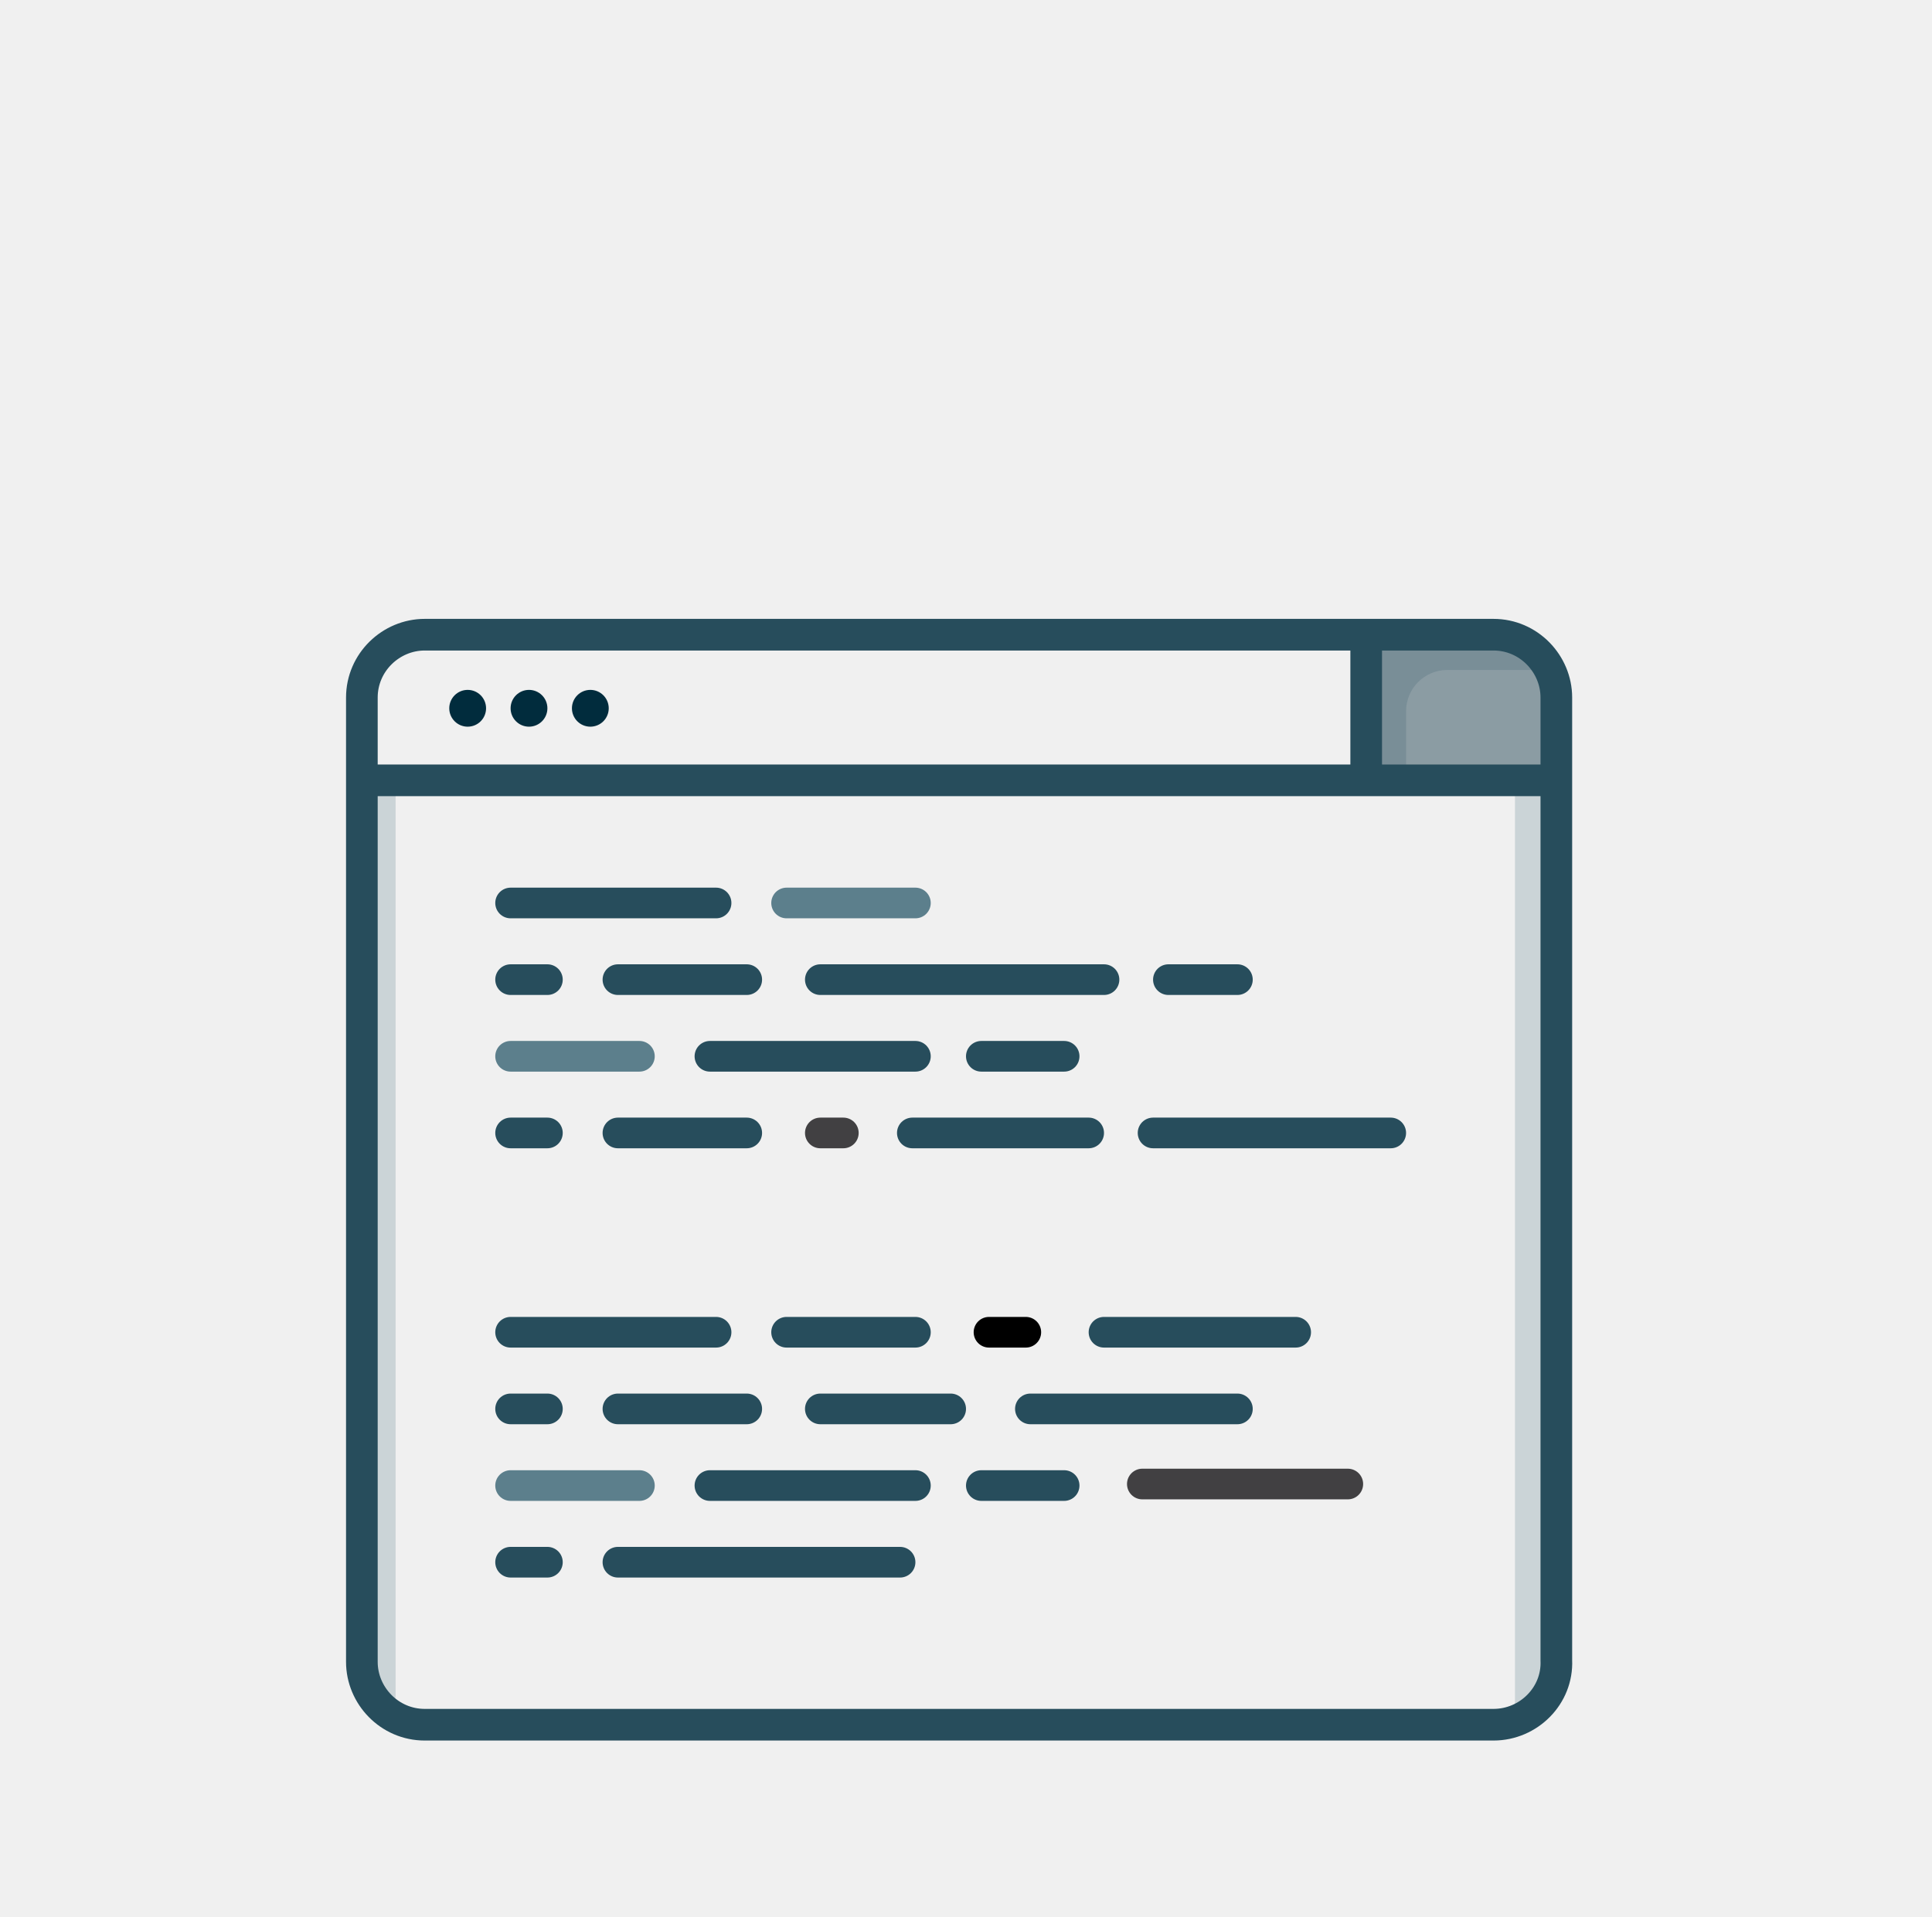
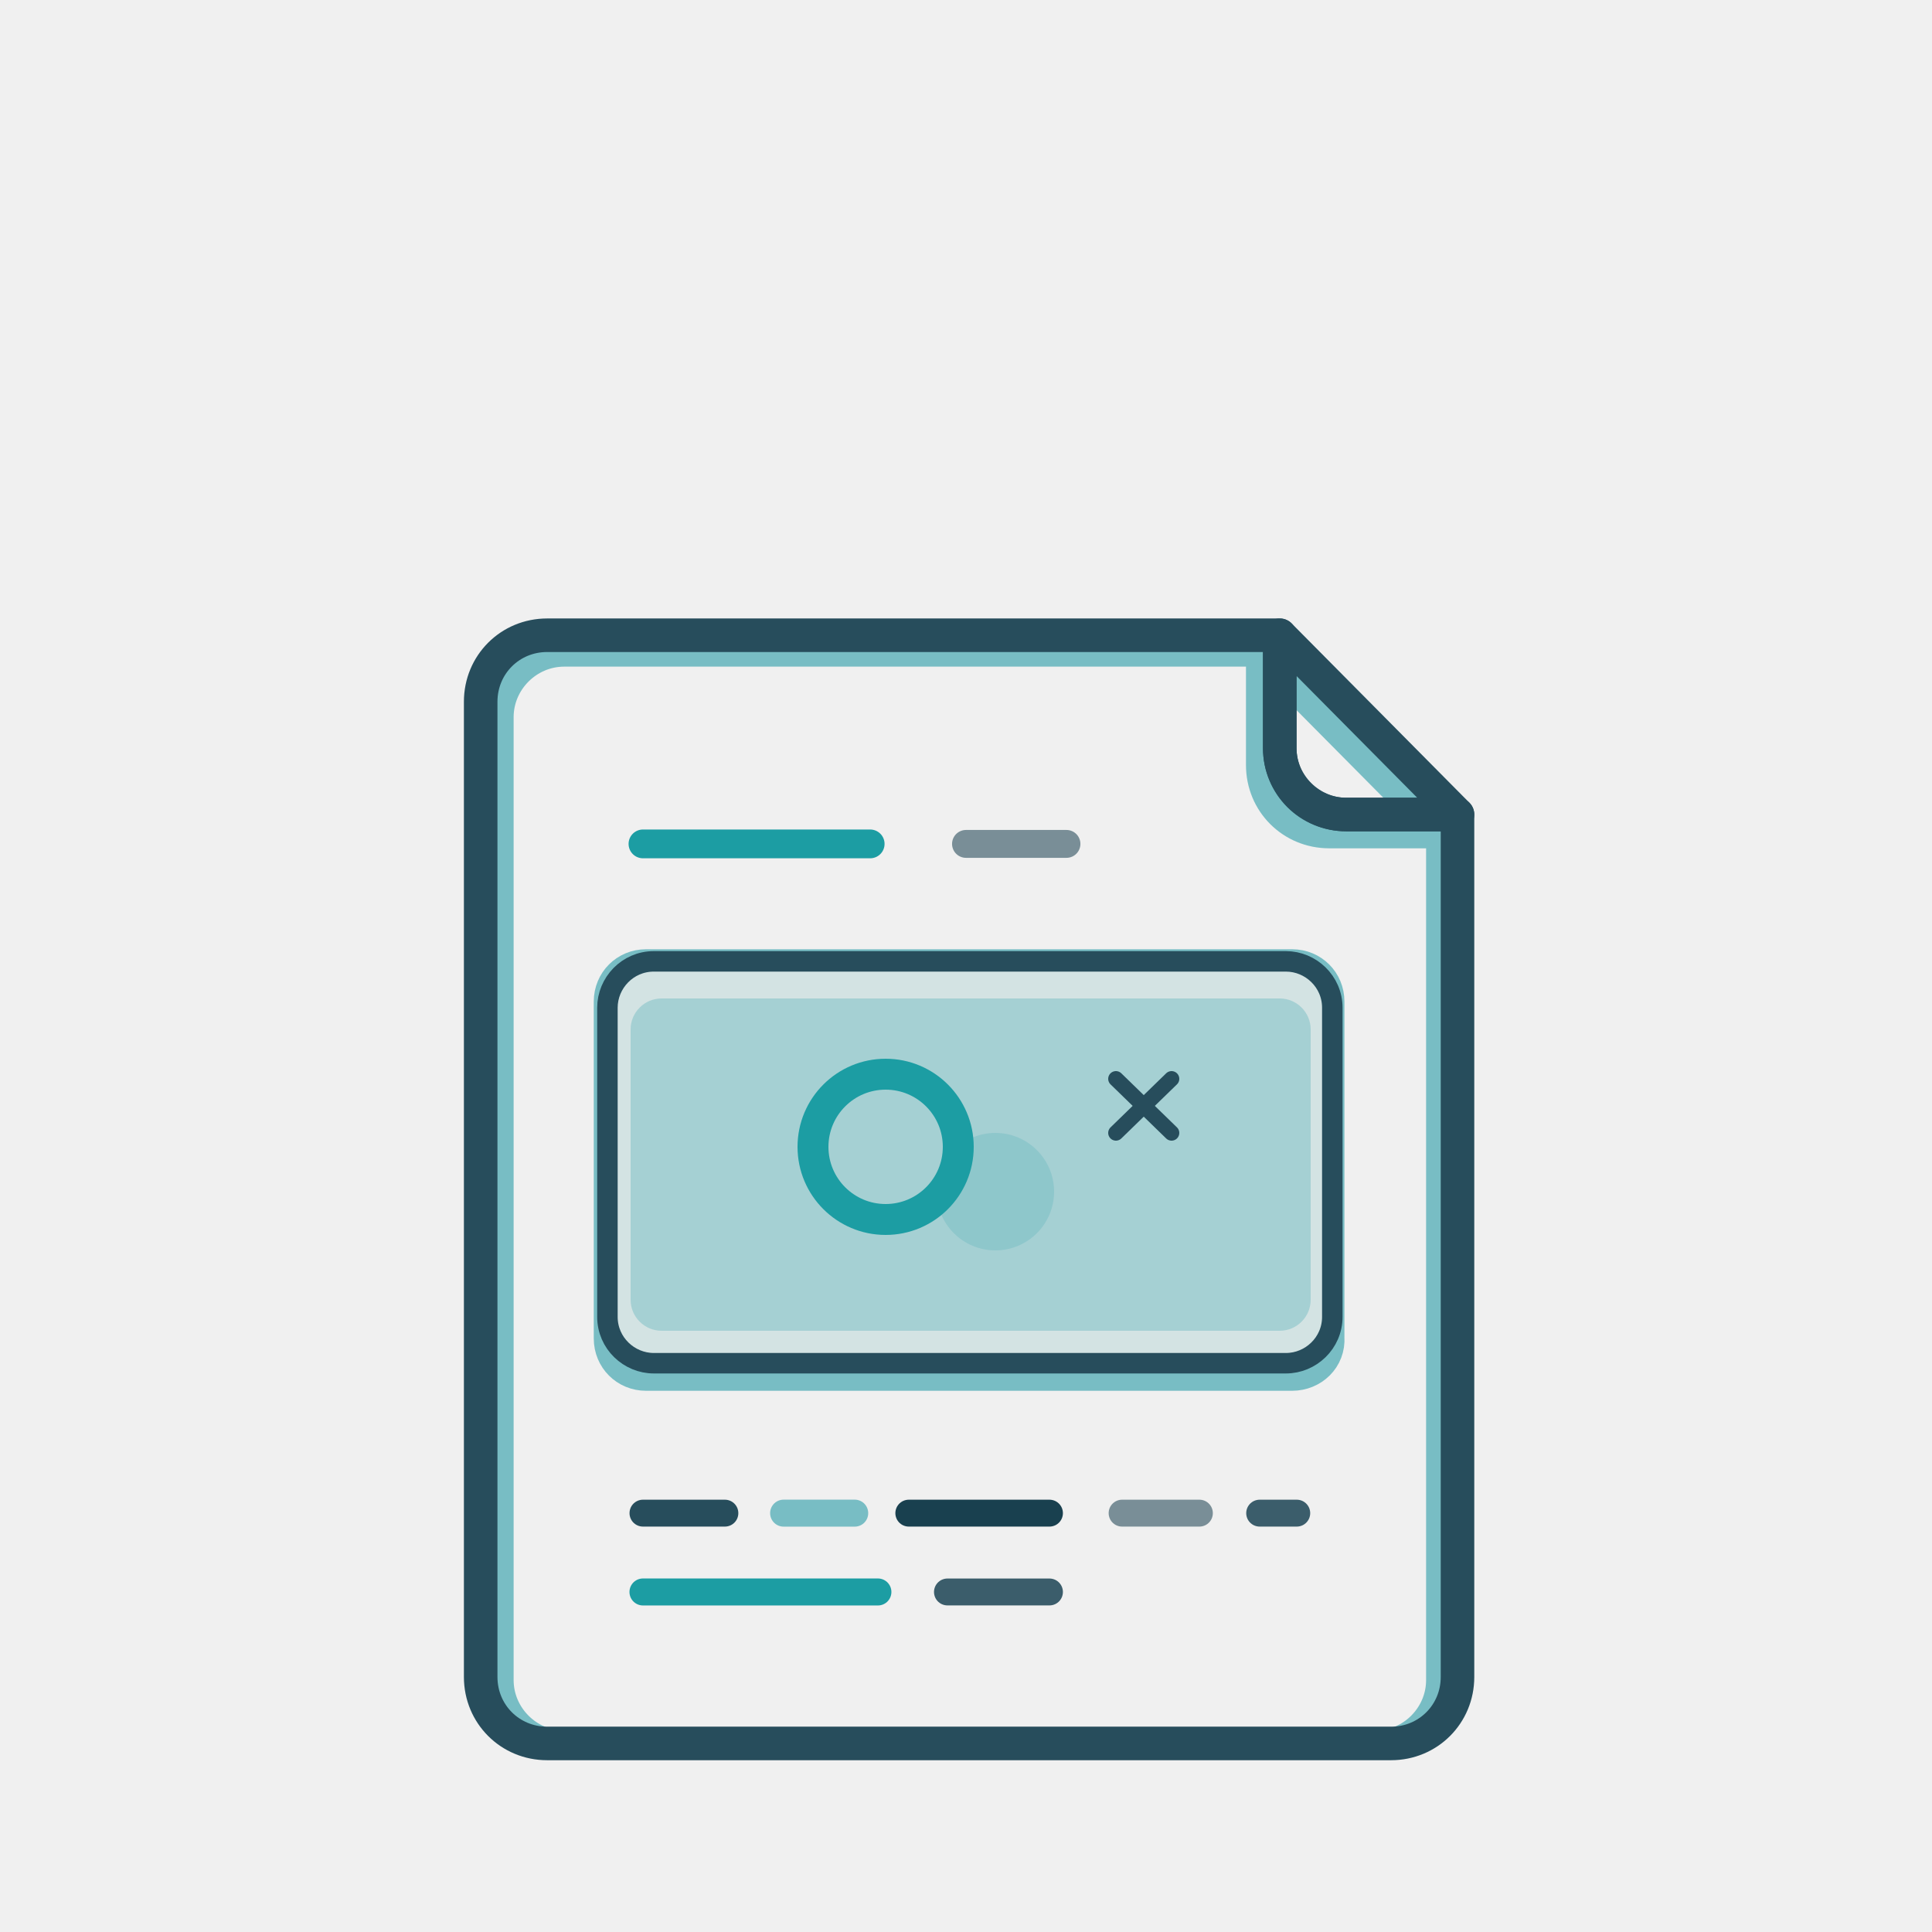
- <svg xmlns="http://www.w3.org/2000/svg" width="126" height="125" viewBox="0 0 126 125" fill="none">
-   <path opacity="0.5" d="M98.8 50.9H91.8C90.3 50.9 89.1 49.7 89.1 48.2V44.1C89.1 42.6 90.3 41.4 91.8 41.4H98.8C100.3 41.4 101.5 42.6 101.5 44.1V48.2C101.6 49.7 100.3 50.9 98.8 50.9Z" fill="#012C3D" />
-   <path opacity="0.25" d="M99.8 51.9V111.6" stroke="#5C7F8C" stroke-width="2" stroke-miterlimit="10" stroke-linecap="round" />
-   <path opacity="0.25" d="M24.8 50.9V110.6" stroke="#5C7F8C" stroke-width="2" stroke-miterlimit="10" stroke-linecap="round" />
-   <path opacity="0.2" d="M101.4 51.2H94.4C92.9 51.2 91.7 52 91.7 50.5V46.4C91.7 44.9 92.9 43.7 94.4 43.7H101.4C102.9 43.7 102.1 44.9 102.1 46.4V49.5C102.2 51 102.9 51.2 101.4 51.2Z" fill="#D1D3D4" />
-   <path d="M97.4 112.5H27.7C25.4 112.5 23.6 110.6 23.6 108.4V50.9V45.5C23.6 43.2 25.5 41.4 27.7 41.4H97.4C99.7 41.4 101.5 43.3 101.5 45.5V108.3C101.6 110.6 99.7 112.5 97.4 112.5Z" stroke="#274D5C" stroke-width="2.064" stroke-miterlimit="10" />
-   <path d="M101.6 50.9H23.6" stroke="#274D5C" stroke-width="2.064" stroke-miterlimit="10" />
-   <path d="M89.1 41.4V50.9" stroke="#274D5C" stroke-width="2.064" stroke-miterlimit="10" />
-   <path d="M30.5 47.4C31.163 47.4 31.7 46.863 31.7 46.2C31.7 45.537 31.163 45 30.5 45C29.837 45 29.3 45.537 29.3 46.2C29.3 46.863 29.837 47.4 30.5 47.4Z" fill="#012C3D" />
-   <path d="M34.5 47.4C35.163 47.4 35.7 46.863 35.7 46.2C35.7 45.537 35.163 45 34.5 45C33.837 45 33.3 45.537 33.3 46.2C33.3 46.863 33.837 47.4 34.5 47.4Z" fill="#012C3D" />
-   <path d="M38.5 47.4C39.163 47.4 39.7 46.863 39.7 46.2C39.7 45.537 39.163 45 38.5 45C37.837 45 37.3 45.537 37.3 46.2C37.3 46.863 37.837 47.4 38.5 47.4Z" fill="#012C3D" />
-   <path d="M33.3 58.9H46.7" stroke="#274D5C" stroke-width="2" stroke-miterlimit="10" stroke-linecap="round" />
-   <path d="M51.3 58.9H59.7" stroke="#5C7F8C" stroke-width="2" stroke-miterlimit="10" stroke-linecap="round" />
-   <path d="M33.3 63.9H35.7" stroke="#274D5C" stroke-width="2" stroke-miterlimit="10" stroke-linecap="round" />
-   <path d="M40.3 63.9H48.7" stroke="#274D5C" stroke-width="2" stroke-miterlimit="10" stroke-linecap="round" />
-   <path d="M53.5 63.9H72" stroke="#274D5C" stroke-width="2" stroke-miterlimit="10" stroke-linecap="round" />
-   <path d="M76.2 63.9H80.7" stroke="#274D5C" stroke-width="2" stroke-miterlimit="10" stroke-linecap="round" />
-   <path d="M33.3 68.9H41.7" stroke="#5C7F8C" stroke-width="2" stroke-miterlimit="10" stroke-linecap="round" />
-   <path d="M46.3 68.9H59.7" stroke="#274D5C" stroke-width="2" stroke-miterlimit="10" stroke-linecap="round" />
-   <path d="M64 68.9H69.4" stroke="#274D5C" stroke-width="2" stroke-miterlimit="10" stroke-linecap="round" />
-   <path d="M33.3 73.9H35.7" stroke="#274D5C" stroke-width="2" stroke-miterlimit="10" stroke-linecap="round" />
-   <path d="M40.3 73.9H48.7" stroke="#274D5C" stroke-width="2" stroke-miterlimit="10" stroke-linecap="round" />
-   <path d="M53.5 73.9H55" stroke="#414042" stroke-width="2" stroke-miterlimit="10" stroke-linecap="round" />
-   <path d="M59.5 73.9H71" stroke="#274D5C" stroke-width="2" stroke-miterlimit="10" stroke-linecap="round" />
-   <path d="M75.2 73.9H90.7" stroke="#274D5C" stroke-width="2" stroke-miterlimit="10" stroke-linecap="round" />
-   <path d="M33.3 86.9H46.7" stroke="#274D5C" stroke-width="2" stroke-miterlimit="10" stroke-linecap="round" />
-   <path d="M51.3 86.9H59.7" stroke="#274D5C" stroke-width="2" stroke-miterlimit="10" stroke-linecap="round" />
-   <path d="M33.3 91.9H35.7" stroke="#274D5C" stroke-width="2" stroke-miterlimit="10" stroke-linecap="round" />
-   <path d="M40.3 91.9H48.7" stroke="#274D5C" stroke-width="2" stroke-miterlimit="10" stroke-linecap="round" />
-   <path d="M53.5 91.9H62" stroke="#274D5C" stroke-width="2" stroke-miterlimit="10" stroke-linecap="round" />
-   <path d="M67.2 91.9H80.7" stroke="#274D5C" stroke-width="2" stroke-miterlimit="10" stroke-linecap="round" />
-   <path d="M33.3 96.9H41.7" stroke="#5C7F8C" stroke-width="2" stroke-miterlimit="10" stroke-linecap="round" />
-   <path d="M46.3 96.9H59.7" stroke="#274D5C" stroke-width="2" stroke-miterlimit="10" stroke-linecap="round" />
-   <path d="M64 96.9H69.4" stroke="#274D5C" stroke-width="2" stroke-miterlimit="10" stroke-linecap="round" />
-   <path d="M33.3 101.9H35.7" stroke="#274D5C" stroke-width="2" stroke-miterlimit="10" stroke-linecap="round" />
-   <path d="M40.3 101.9H58.7" stroke="#274D5C" stroke-width="2" stroke-miterlimit="10" stroke-linecap="round" />
-   <path d="M64.5 86.9H66.9" stroke="black" stroke-width="2" stroke-miterlimit="10" stroke-linecap="round" />
-   <path d="M72 86.9H84.5" stroke="#274D5C" stroke-width="2" stroke-miterlimit="10" stroke-linecap="round" />
-   <path d="M74.5 96.8H87.9" stroke="#414042" stroke-width="2" stroke-miterlimit="10" stroke-linecap="round" />
+ <svg xmlns="http://www.w3.org/2000/svg" width="125" height="125" viewBox="0 0 125 125" fill="none">
+   <g clip-path="url(#clip0)">
+     <path d="M93.2 52.2V108.7C93.2 111 91.3 112.9 89 112.9H36.5C34.2 112.9 32.3 111 32.3 108.7V46.4C32.3 44.1 34.2 42.2 36.5 42.2H83.5" stroke="#78BDC4" stroke-width="1.863" stroke-miterlimit="10" />
+     <path d="M81.7 49.5C81.7 51.9 83.6 53.8 86 53.8H93.2L81.7 42.2V49.5Z" stroke="#78BDC4" stroke-width="2.171" stroke-miterlimit="10" stroke-linejoin="round" />
+     <path d="M82.8 48.4V41.1H35.4C33 41.1 31.1 43 31.1 45.4V108.5C31.1 110.9 33 112.8 35.4 112.8H90C92.4 112.8 94.3 110.9 94.3 108.5V52.7H87.1C84.8 52.7 82.8 50.8 82.8 48.4Z" stroke="#274D5C" stroke-width="2.171" stroke-miterlimit="10" stroke-linejoin="round" />
+     <path d="M82.8 48.4C82.8 50.8 84.7 52.7 87.1 52.7H94.3L82.8 41.1V48.4Z" stroke="#274D5C" stroke-width="2.171" stroke-miterlimit="10" stroke-linejoin="round" />
+     <path d="M41.6 54.6H56.3" stroke="#1C9DA3" stroke-width="1.862" stroke-miterlimit="10" stroke-linecap="round" />
+     <path opacity="0.5" d="M62.5 54.6H69" stroke="#012C3D" stroke-width="1.804" stroke-miterlimit="10" stroke-linecap="round" />
+     <path d="M83.6 89.1H41.8C40.4 89.1 39.3 88 39.3 86.6V64.8C39.3 63.4 40.4 62.3 41.8 62.3H83.6C85 62.3 86.1 63.4 86.1 64.8V86.5C86.2 88 85 89.1 83.6 89.1Z" stroke="#78BDC4" stroke-width="1.767" stroke-miterlimit="10" />
+     <path d="M83.2 88.2H42.3C40.7 88.2 39.3 86.9 39.3 85.2V65.2C39.3 63.6 40.6 62.2 42.3 62.2H83.2C84.8 62.2 86.2 63.5 86.2 65.2V85.2C86.2 86.9 84.8 88.2 83.2 88.2Z" fill="#D3E3E3" stroke="#274D5C" stroke-width="1.325" stroke-miterlimit="10" />
+     <path opacity="0.5" d="M82.8 86.1H42.8C41.7 86.1 40.8 85.2 40.8 84.1V66.6C40.8 65.5 41.7 64.6 42.8 64.6H82.8C83.9 64.6 84.8 65.5 84.8 66.6V84.1C84.8 85.2 83.9 86.1 82.8 86.1Z" fill="#78BDC4" />
+     <path d="M41.6 97.9H46.9" stroke="#274D5C" stroke-width="1.74" stroke-miterlimit="10" stroke-linecap="round" />
+     <path d="M50.7 97.9H55.3" stroke="#78BDC4" stroke-width="1.747" stroke-miterlimit="10" stroke-linecap="round" />
+     <path opacity="0.9" d="M58.8 97.9H67.9" stroke="#012C3D" stroke-width="1.74" stroke-miterlimit="10" stroke-linecap="round" />
+     <path opacity="0.9" d="M61.3 103H67.9" stroke="#274D5C" stroke-width="1.74" stroke-miterlimit="10" stroke-linecap="round" />
+     <path d="M41.6 103H56.8" stroke="#1C9DA3" stroke-width="1.747" stroke-miterlimit="10" stroke-linecap="round" />
+     <path opacity="0.5" d="M72.6 97.9H77.6" stroke="#012C3D" stroke-width="1.74" stroke-miterlimit="10" stroke-linecap="round" />
+     <path opacity="0.9" d="M81.5 97.9H83.9" stroke="#274D5C" stroke-width="1.74" stroke-miterlimit="10" stroke-linecap="round" />
+     <path opacity="0.5" d="M64.4 80.9C66.499 80.9 68.2 79.199 68.2 77.1C68.2 75.001 66.499 73.3 64.4 73.3C62.301 73.3 60.6 75.001 60.6 77.1C60.6 79.199 62.301 80.9 64.4 80.9Z" fill="#78BDC4" />
+     <path d="M57.3 78.9C59.896 78.9 62 76.796 62 74.2C62 71.604 59.896 69.5 57.3 69.5C54.704 69.5 52.6 71.604 52.6 74.2C52.6 76.796 54.704 78.9 57.3 78.9Z" stroke="#1C9DA3" stroke-width="2" stroke-miterlimit="10" />
+     <path d="M72.2 69.8L75.8 73.3" stroke="#274D5C" stroke-miterlimit="10" stroke-linecap="round" />
+     <path d="M75.8 69.8L72.2 73.3" stroke="#274D5C" stroke-miterlimit="10" stroke-linecap="round" />
+   </g>
+   <defs>
+     <clipPath id="clip0">
+       <rect x="30" y="40" width="65.5" height="73.9" fill="white" />
+     </clipPath>
+   </defs>
</svg>
